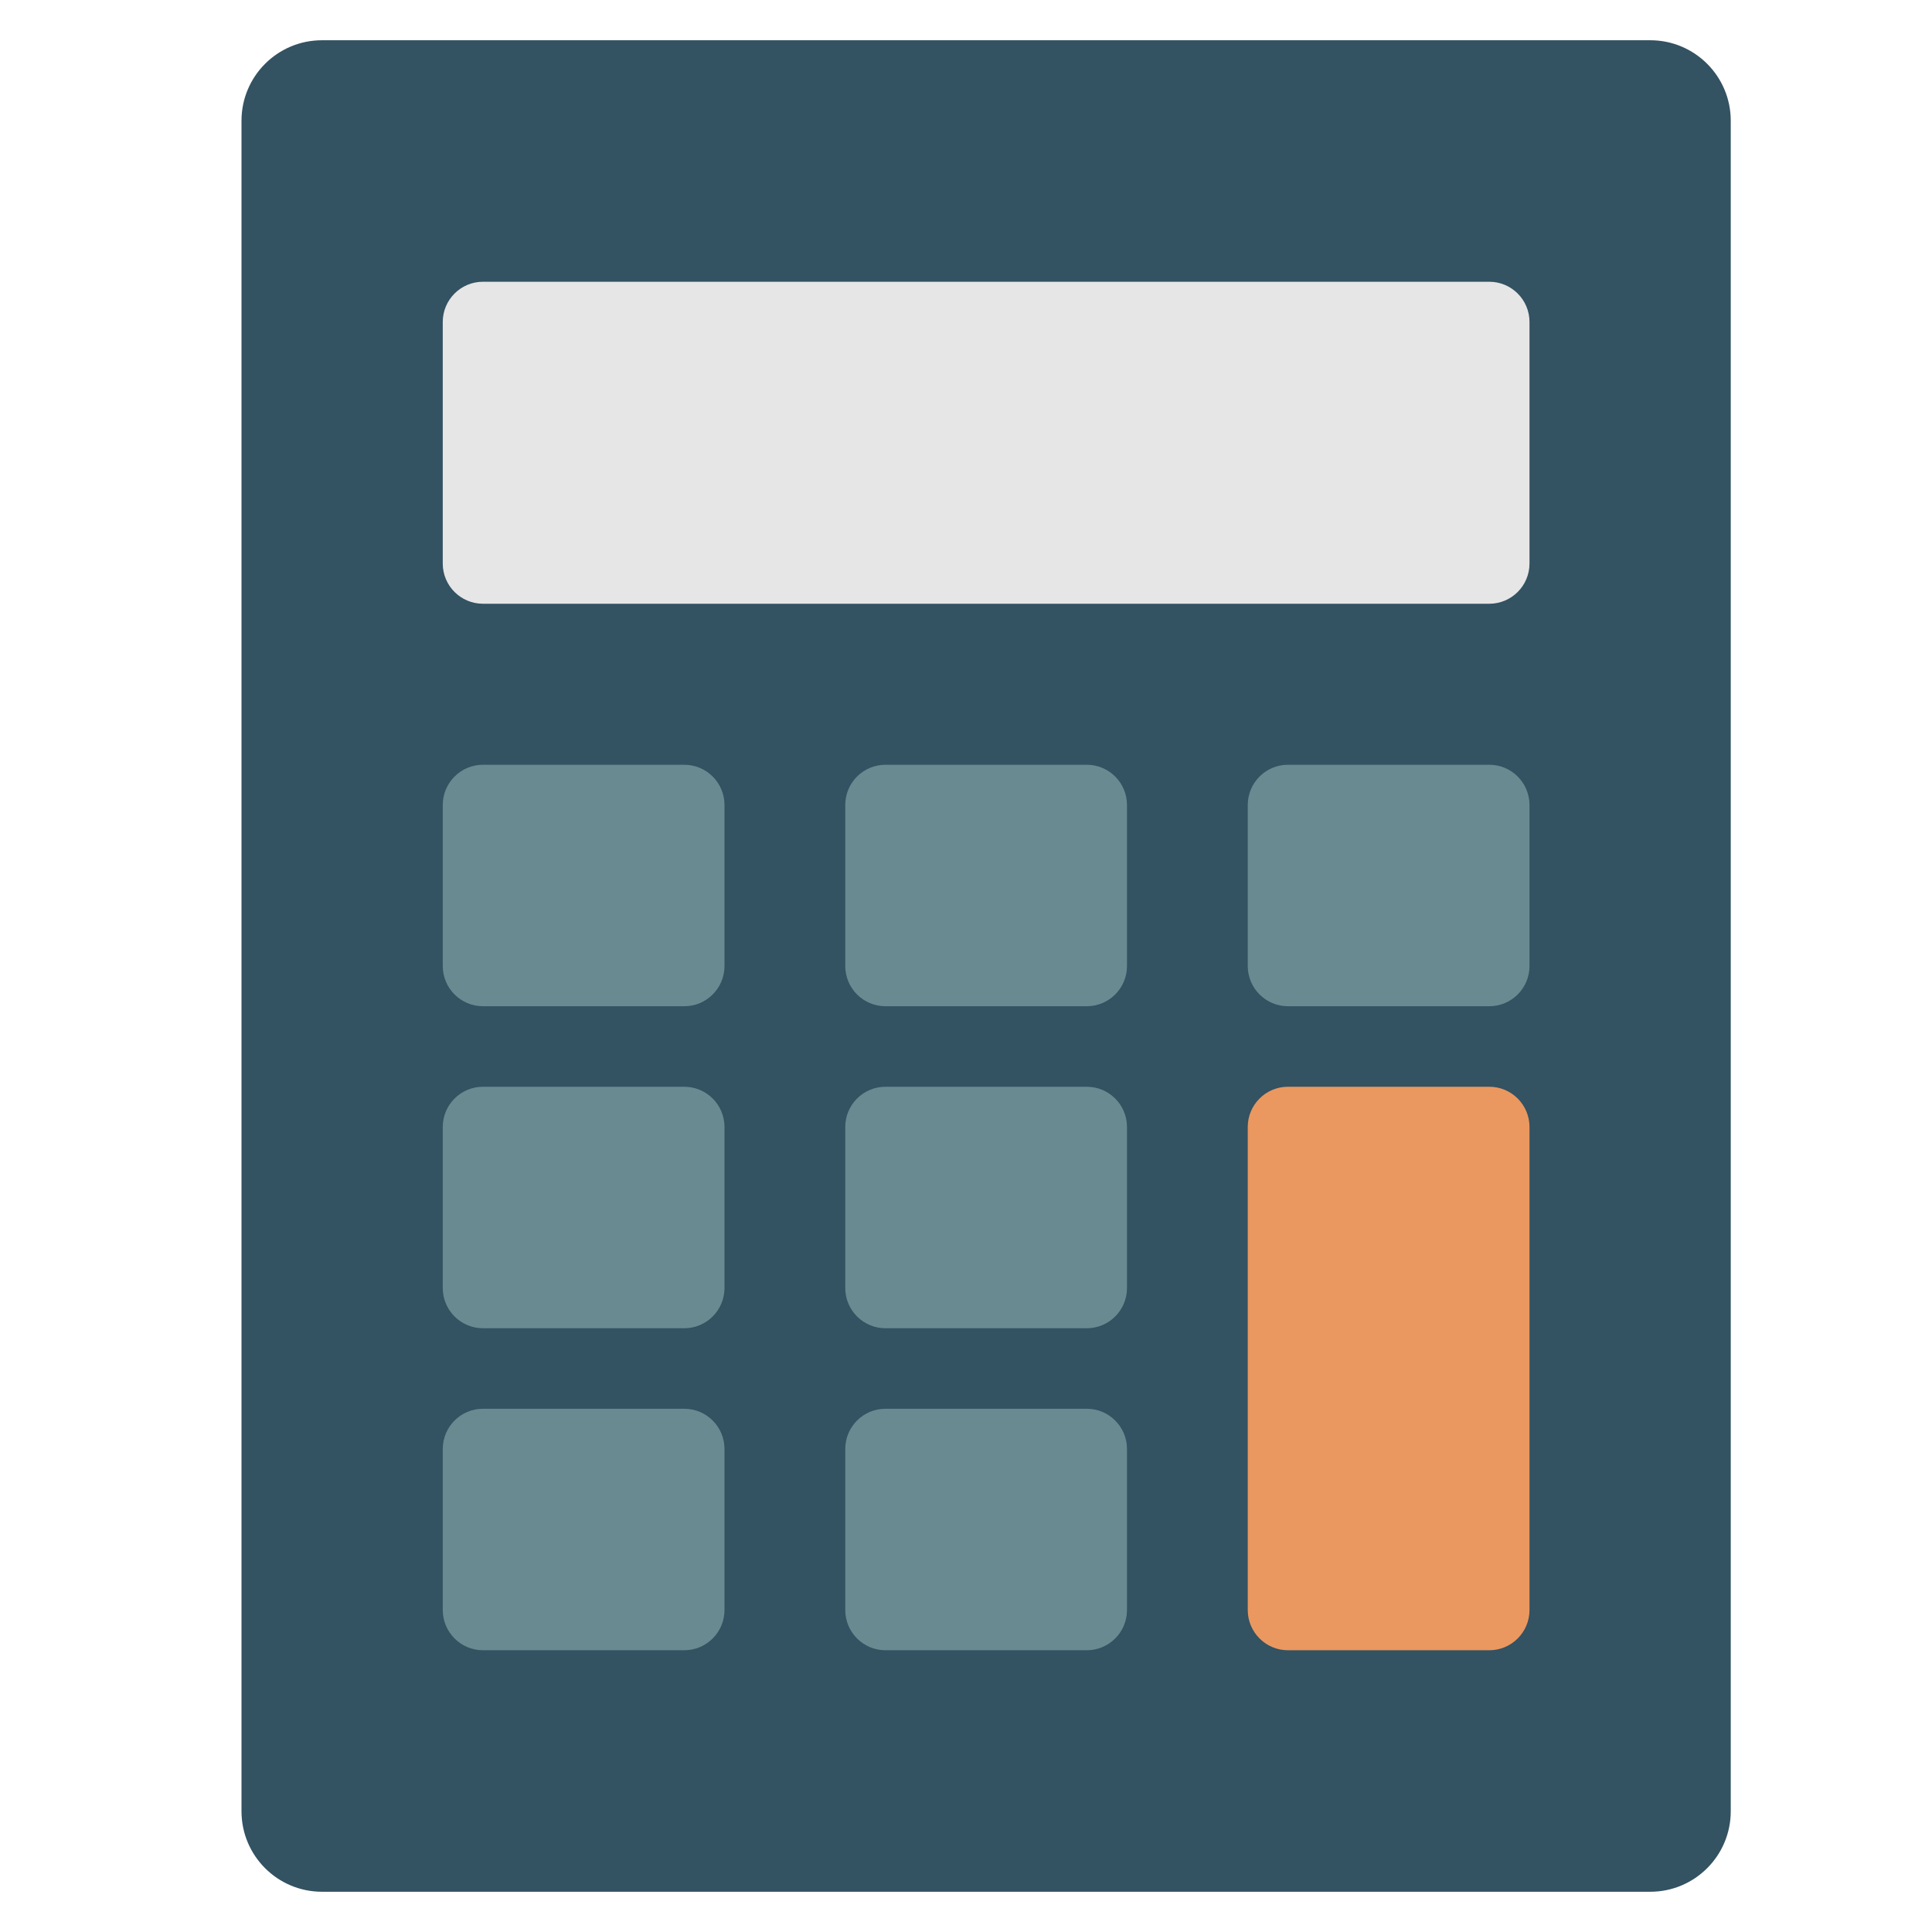
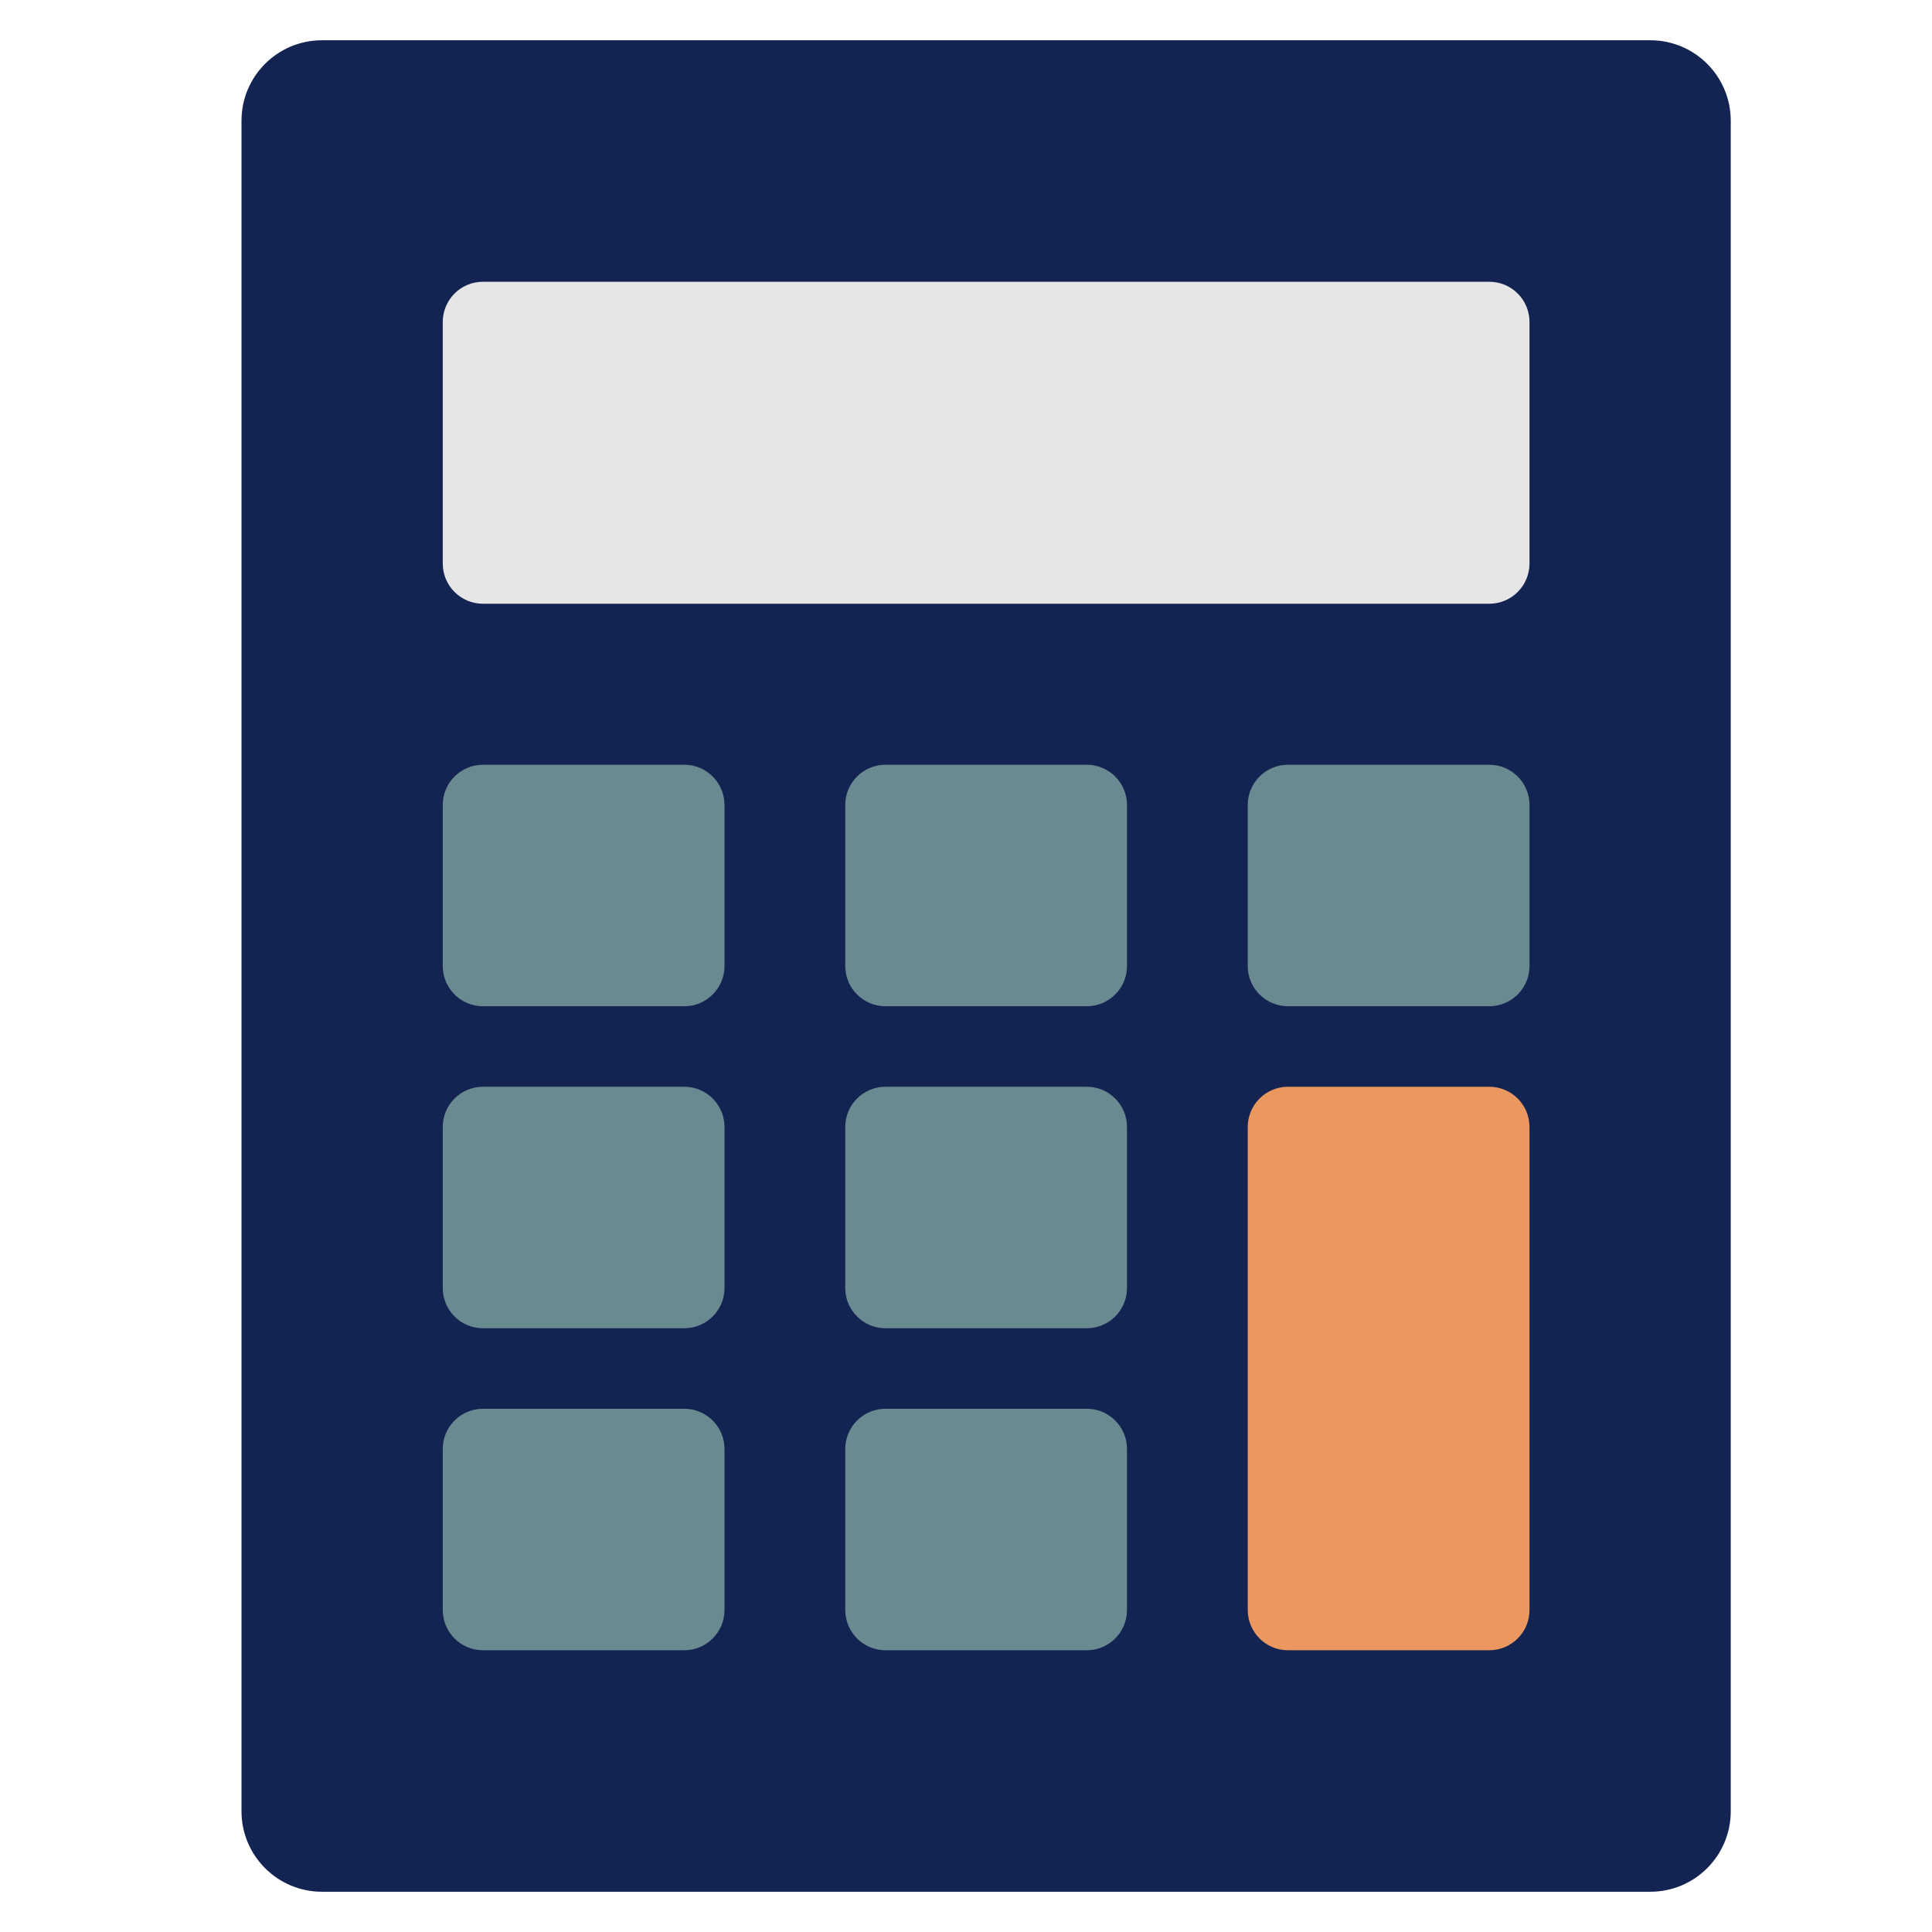
<svg xmlns="http://www.w3.org/2000/svg" x="0px" y="0px" width="48px" height="48px" viewBox="0 0 48 48">
  <g>
-     <path fill="#335262" d="M41,1H8C6.895,1,6,1.895,6,3v42c0,1.105,0.895,2,2,2h33c1.105,0,2-0.895,2-2V3  C43,1.895,42.105,1,41,1z" />
+     <path fill="#142452" d="M41,1H8C6.895,1,6,1.895,6,3v42c0,1.105,0.895,2,2,2h33c1.105,0,2-0.895,2-2V3  C43,1.895,42.105,1,41,1z" />
    <path fill="#E6E6E6" d="M37,7H12c-0.553,0-1,0.448-1,1v6c0,0.552,0.447,1,1,1h25c0.553,0,1-0.448,1-1V8  C38,7.448,37.553,7,37,7z" />
    <path fill="#6A8A91" d="M17,19h-5c-0.553,0-1,0.448-1,1v4c0,0.552,0.447,1,1,1h5c0.553,0,1-0.448,1-1v-4  C18,19.448,17.553,19,17,19z" />
    <path fill="#6A8A91" d="M27,19h-5c-0.553,0-1,0.448-1,1v4c0,0.552,0.447,1,1,1h5c0.553,0,1-0.448,1-1v-4  C28,19.448,27.553,19,27,19z" />
    <path fill="#6A8A91" d="M37,19h-5c-0.553,0-1,0.448-1,1v4c0,0.552,0.447,1,1,1h5c0.553,0,1-0.448,1-1v-4  C38,19.448,37.553,19,37,19z" />
    <path fill="#6A8A91" d="M17,27h-5c-0.553,0-1,0.448-1,1v4c0,0.552,0.447,1,1,1h5c0.553,0,1-0.448,1-1v-4  C18,27.448,17.553,27,17,27z" />
    <path fill="#6A8A91" d="M27,27h-5c-0.553,0-1,0.448-1,1v4c0,0.552,0.447,1,1,1h5c0.553,0,1-0.448,1-1v-4  C28,27.448,27.553,27,27,27z" />
    <path fill="#EA9860" d="M37,27h-5c-0.553,0-1,0.448-1,1v12c0,0.552,0.447,1,1,1h5c0.553,0,1-0.448,1-1V28  C38,27.448,37.553,27,37,27z" />
    <path fill="#6A8A91" d="M17,35h-5c-0.553,0-1,0.448-1,1v4c0,0.552,0.447,1,1,1h5c0.553,0,1-0.448,1-1v-4  C18,35.448,17.553,35,17,35z" />
    <path fill="#6A8A91" d="M27,35h-5c-0.553,0-1,0.448-1,1v4c0,0.552,0.447,1,1,1h5c0.553,0,1-0.448,1-1v-4  C28,35.448,27.553,35,27,35z" />
  </g>
</svg>
